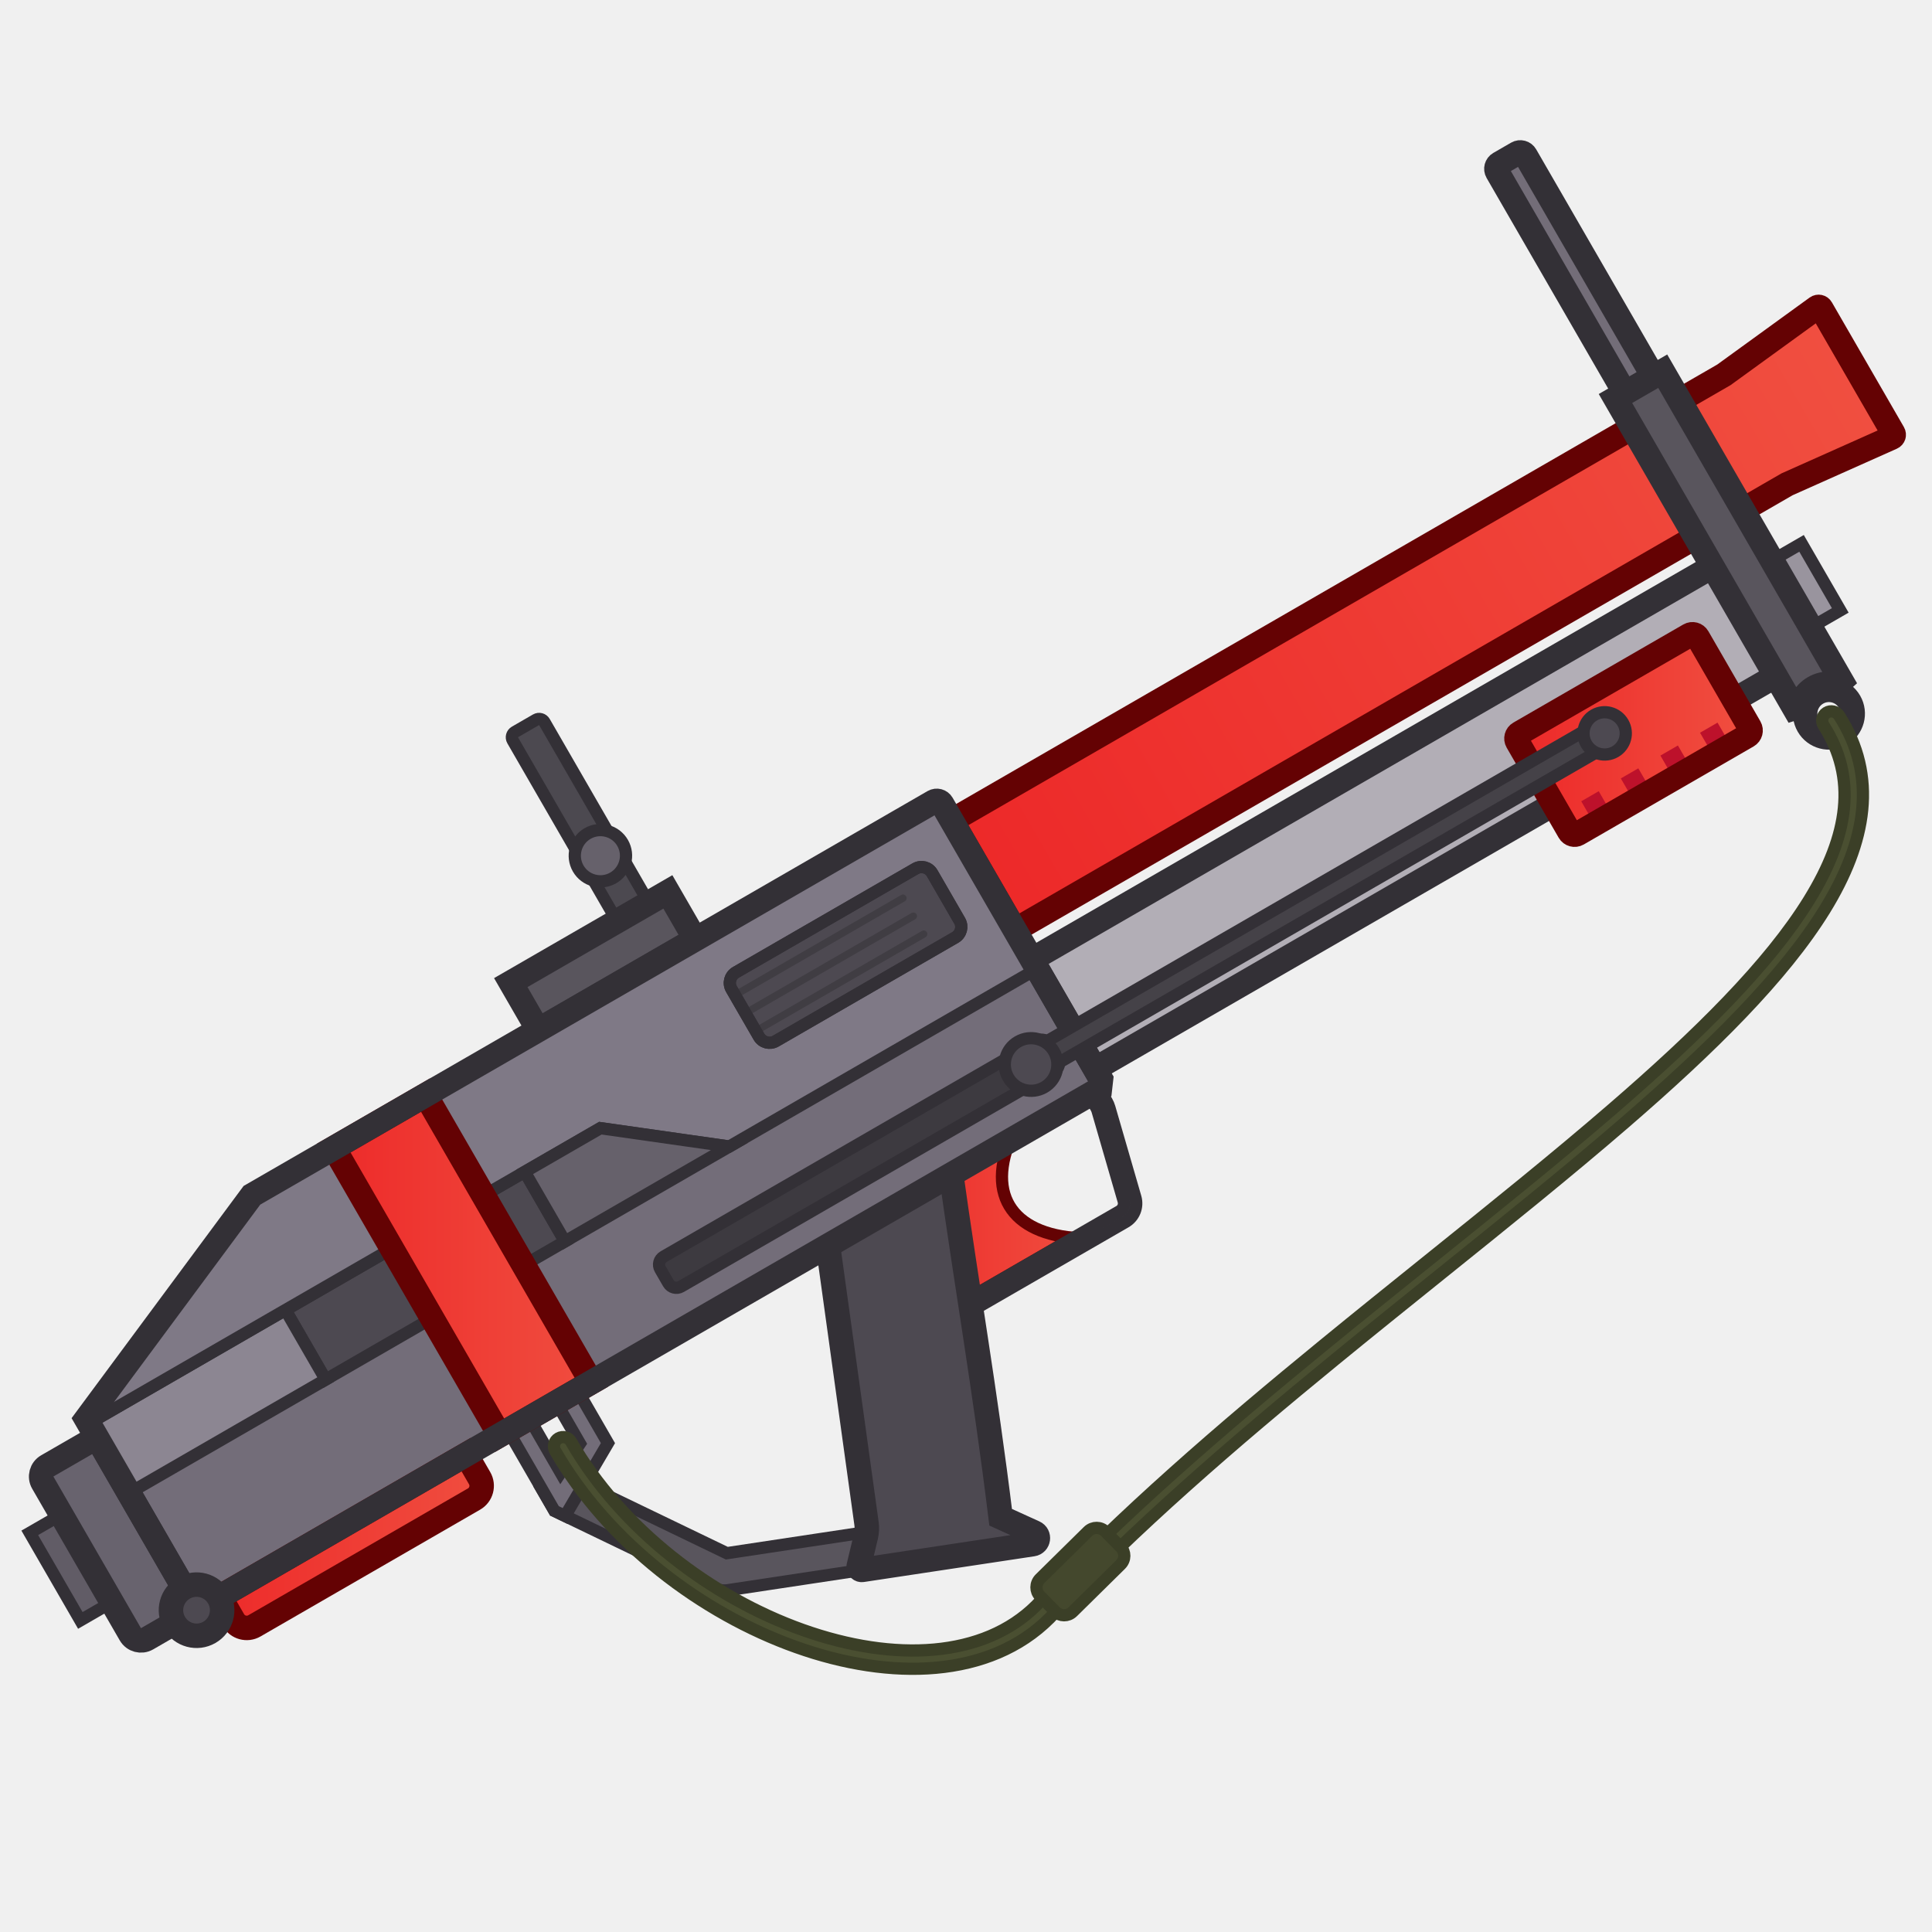
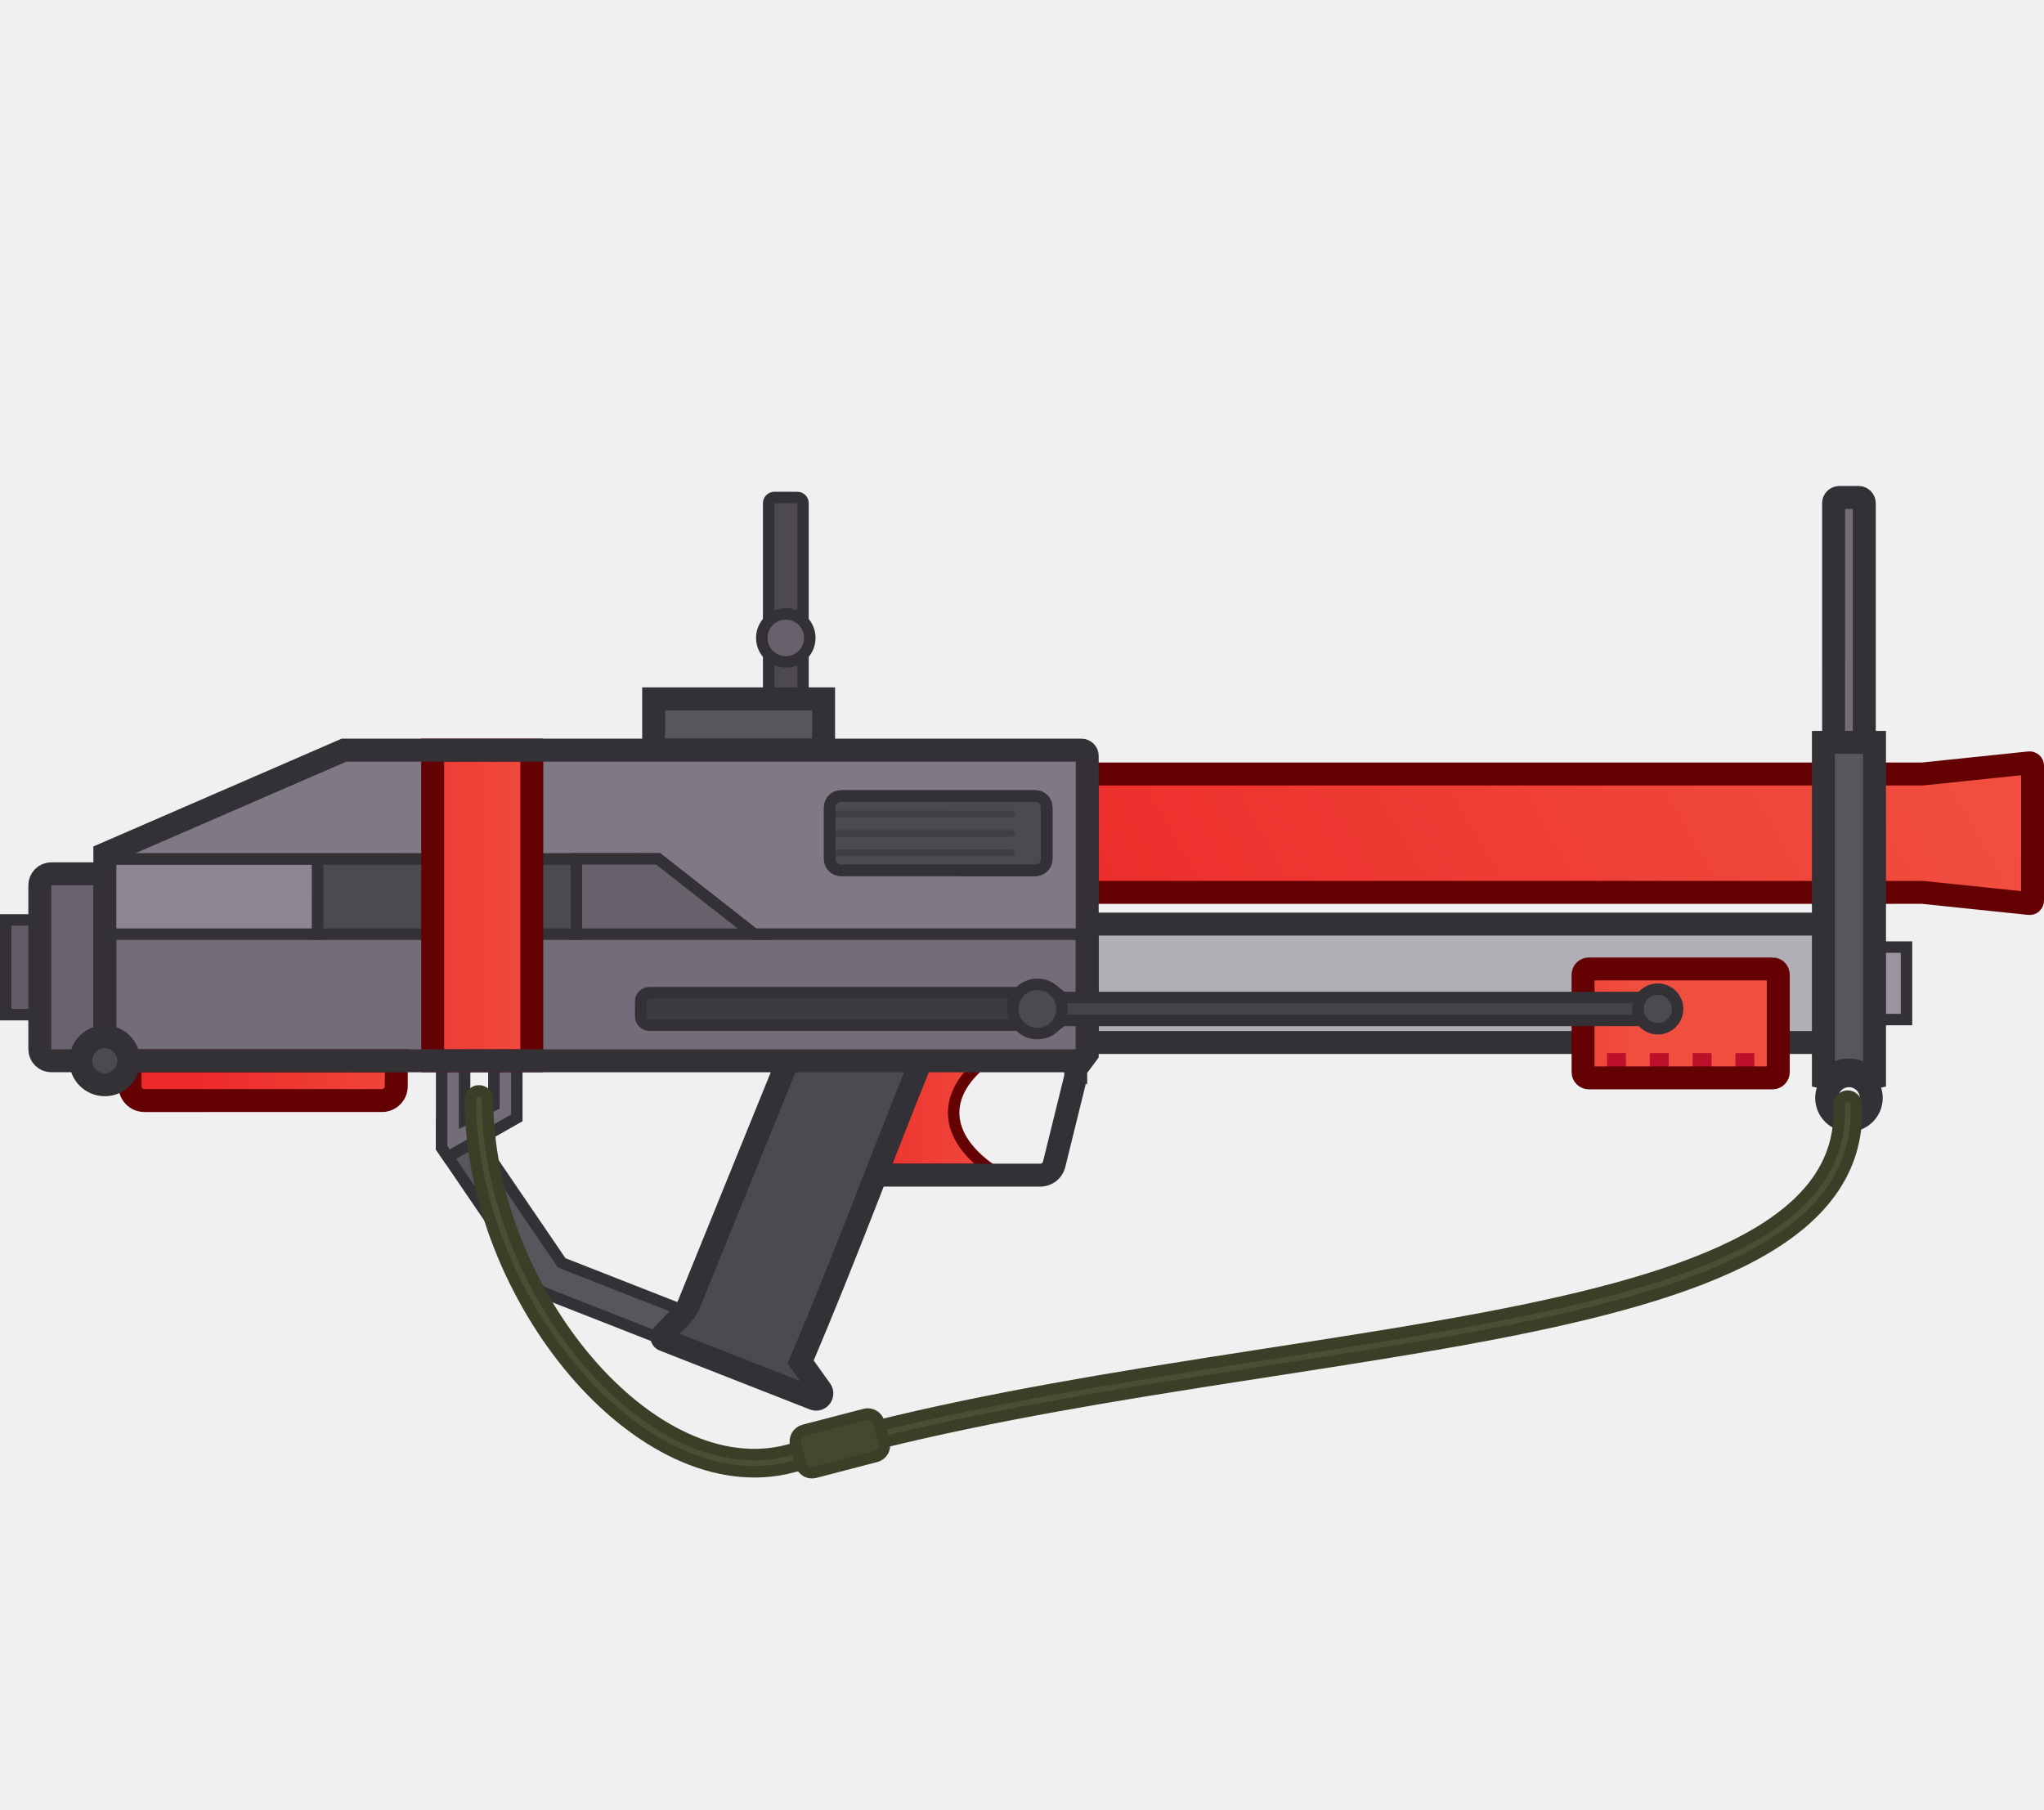
- <svg xmlns="http://www.w3.org/2000/svg" xmlns:xlink="http://www.w3.org/1999/xlink" width="110" height="110" viewBox="0 0 110 110" fill="none" version="1.1" id="svg48">
-   <g clip-path="url(#clip0_2247_243)" id="g41">
-     <path fill-rule="evenodd" clip-rule="evenodd" d="M 54.186,46.725 98.15,21.343 l 5.292,-3.837 c 0.084,-0.061 0.202,-0.036 0.253,0.054 l 4.102,7.104 c 0.052,0.089 0.015,0.204 -0.08,0.246 l -5.969,2.664 -43.964,25.383 z" fill="url(#paint0_linear_2247_243)" stroke="url(#paint1_linear_2247_243)" stroke-width="1.394" stroke-miterlimit="3.994" stroke-linecap="round" id="path17" style="stroke:#640203;stroke-opacity:1" />
-     <path d="M52.12 49.459L41.9 55.359C41.567 55.552 41.453 55.978 41.645 56.312L43.211 59.023C43.404 59.357 43.83 59.471 44.163 59.279L54.383 53.378C54.716 53.186 54.83 52.76 54.638 52.426L53.072 49.714C52.88 49.381 52.453 49.267 52.12 49.459Z" fill="#3B383E" id="path1" />
-     <path d="M52.12 49.459L41.9 55.359C41.567 55.552 41.453 55.978 41.645 56.312L43.211 59.023C43.404 59.357 43.83 59.471 44.163 59.279L54.383 53.378C54.716 53.186 54.83 52.76 54.638 52.426L53.072 49.714C52.88 49.381 52.453 49.267 52.12 49.459Z" fill="#4D4951" id="path2" />
-     <path d="M42.336 57.505L51.903 51.981C52.001 51.925 52.127 51.958 52.184 52.057V52.057C52.241 52.155 52.207 52.281 52.109 52.337L42.541 57.861L42.336 57.505Z" fill="#403D43" id="path3" />
-     <path d="M41.744 56.481L51.311 50.958C51.41 50.901 51.535 50.935 51.592 51.033V51.033C51.649 51.131 51.615 51.257 51.517 51.314L41.95 56.837L41.744 56.481Z" fill="#403D43" id="path4" />
-     <path d="M42.924 58.527L52.491 53.004C52.589 52.947 52.715 52.981 52.772 53.079V53.079C52.828 53.177 52.795 53.303 52.696 53.36L43.129 58.883L42.924 58.527Z" fill="#403D43" id="path5" />
-     <path d="M31.266 83.556L30.755 84.616L31.567 86.022L40.718 90.432C40.939 90.539 41.187 90.576 41.43 90.54L51.709 88.988L51.397 86.921L41.383 88.432L31.266 83.556Z" fill="#59555D" stroke="#333036" stroke-width="0.697" stroke-miterlimit="3.994" stroke-linecap="square" id="path6" />
-     <path d="M29.672 79.951L28.465 80.648L31.567 86.021L32.175 86.315L34.614 82.166L32.42 78.365L31.213 79.062L33.019 82.19L31.921 83.846L29.672 79.951Z" fill="#736D79" stroke="#333036" stroke-width="0.697" stroke-miterlimit="3.994" stroke-linecap="square" id="path7" />
+ <svg xmlns="http://www.w3.org/2000/svg" xmlns:xlink="http://www.w3.org/1999/xlink" width="124.237" height="110" viewBox="0 0 124.237 110" fill="none" version="1.1" id="svg48">
+   <g clip-path="url(#clip0_2247_243)" id="g41" transform="rotate(30,59.53087,69.08378)">
+     <path fill-rule="evenodd" clip-rule="evenodd" d="M 54.186,46.725 98.15,21.343 l 5.292,-3.837 c 0.084,-0.061 0.202,-0.036 0.253,0.054 l 4.102,7.104 c 0.052,0.089 0.015,0.204 -0.08,0.246 l -5.969,2.664 -43.964,25.383 z" fill="url(#paint0_linear_2247_243)" stroke="url(#paint1_linear_2247_243)" stroke-width="1.394" stroke-miterlimit="3.994" stroke-linecap="round" id="path17" style="fill:url(#linearGradient1);stroke:#640203;stroke-opacity:1" />
+     <path d="m 52.12,49.459 -10.22,5.9 c -0.333,0.193 -0.448,0.619 -0.255,0.952 l 1.566,2.712 c 0.193,0.333 0.619,0.448 0.952,0.255 l 10.22,-5.9 c 0.333,-0.193 0.448,-0.619 0.255,-0.952 L 53.072,49.714 c -0.193,-0.333 -0.619,-0.448 -0.952,-0.255 z" fill="#3b383e" id="path1" />
+     <path d="m 52.12,49.459 -10.22,5.9 c -0.333,0.193 -0.448,0.619 -0.255,0.952 l 1.566,2.712 c 0.193,0.333 0.619,0.448 0.952,0.255 l 10.22,-5.9 c 0.333,-0.193 0.448,-0.619 0.255,-0.952 L 53.072,49.714 c -0.193,-0.333 -0.619,-0.448 -0.952,-0.255 z" fill="#4d4951" id="path2" />
+     <path d="m 42.336,57.505 9.567,-5.524 c 0.098,-0.057 0.224,-0.023 0.281,0.075 v 0 c 0.057,0.098 0.023,0.224 -0.075,0.281 l -9.567,5.524 z" fill="#403d43" id="path3" />
+     <path d="m 41.744,56.481 9.567,-5.524 c 0.098,-0.057 0.224,-0.023 0.281,0.075 v 0 c 0.057,0.098 0.023,0.224 -0.075,0.281 l -9.567,5.524 z" fill="#403d43" id="path4" />
+     <path d="m 42.924,58.527 9.567,-5.524 c 0.098,-0.057 0.224,-0.023 0.281,0.075 v 0 c 0.057,0.098 0.023,0.224 -0.075,0.281 l -9.567,5.524 z" fill="#403d43" id="path5" />
+     <path d="m 31.266,83.556 -0.511,1.06 0.811,1.406 9.151,4.411 c 0.221,0.106 0.469,0.144 0.712,0.107 L 51.709,88.988 51.397,86.921 41.383,88.432 Z" fill="#59555d" stroke="#333036" stroke-width="0.697" stroke-miterlimit="3.994" stroke-linecap="square" id="path6" />
+     <path d="m 29.672,79.951 -1.207,0.697 3.102,5.373 0.608,0.293 2.439,-4.149 -2.194,-3.801 -1.207,0.697 1.806,3.128 -1.098,1.656 z" fill="#736d79" stroke="#333036" stroke-width="0.697" stroke-miterlimit="3.994" stroke-linecap="square" id="path7" />
    <path fill-rule="evenodd" clip-rule="evenodd" d="m 50.367,68.25 7.652,-4.418 c -2.084,3.79 -0.71,6.292 3.102,6.646 l -7.101,4.1 z" fill="#7D2DD2" stroke="#321254" stroke-width="0.697" stroke-miterlimit="3.994" stroke-linecap="round" id="path8" style="fill:url(#linearGradient52);stroke:#640203;stroke-opacity:1" />
-     <path d="M63.014 62.713L62.601 61.997L61.997 62.345L62.411 63.062C62.446 63.122 62.473 63.187 62.493 63.255L63.975 68.371C64.042 68.602 63.943 68.849 63.734 68.969L54.457 74.326L54.805 74.929L64.083 69.573C64.569 69.292 64.801 68.716 64.644 68.177L63.162 63.061C63.127 62.939 63.077 62.823 63.014 62.713Z" fill="#4A464E" stroke="#333036" stroke-width="0.697" stroke-miterlimit="3.994" id="path9" />
-     <path d="M58.796 87.918C59.139 87.866 59.204 87.399 58.888 87.256L56.973 86.386C56.076 79.087 55.068 73.412 54.097 66.448L46.926 69.359L49.337 86.753C49.37 86.99 49.358 87.231 49.303 87.463L48.893 89.17C48.864 89.29 48.966 89.401 49.089 89.383L58.796 87.918Z" fill="#4D4951" stroke="#333036" stroke-width="1.394" stroke-miterlimit="3.994" stroke-linecap="round" id="path10" />
-     <path fill-rule="evenodd" clip-rule="evenodd" d="M14.344 68.054L4.908 80.791L11.193 91.677L62.475 62.07L62.687 61.447L53.636 45.771C53.54 45.605 53.327 45.548 53.16 45.644L14.344 68.054ZM41.902 55.36L52.122 49.46C52.455 49.267 52.881 49.381 53.074 49.715L54.639 52.426C54.832 52.76 54.718 53.186 54.384 53.379L44.165 59.279C43.831 59.471 43.405 59.357 43.213 59.024L41.647 56.312C41.455 55.978 41.569 55.552 41.902 55.36Z" fill="#736D79" id="path11" />
+     <path d="m 63.014,62.713 -0.413,-0.716 -0.604,0.348 0.413,0.716 c 0.035,0.061 0.063,0.126 0.082,0.193 l 1.482,5.117 c 0.067,0.231 -0.033,0.478 -0.241,0.598 l -9.277,5.356 0.348,0.604 9.277,-5.356 c 0.486,-0.281 0.718,-0.857 0.562,-1.396 l -1.482,-5.116 c -0.035,-0.121 -0.085,-0.238 -0.148,-0.348 z" fill="#4a464e" stroke="#333036" stroke-width="0.697" stroke-miterlimit="3.994" id="path9" />
+     <path d="m 58.796,87.918 c 0.343,-0.052 0.408,-0.518 0.092,-0.662 L 56.973,86.386 C 56.076,79.087 55.068,73.412 54.097,66.448 l -7.171,2.91 2.412,17.394 c 0.033,0.237 0.021,0.478 -0.035,0.71 l -0.409,1.707 c -0.029,0.12 0.073,0.231 0.195,0.213 z" fill="#4d4951" stroke="#333036" stroke-width="1.394" stroke-miterlimit="3.994" stroke-linecap="round" id="path10" />
+     <path fill-rule="evenodd" clip-rule="evenodd" d="M 14.344,68.054 4.908,80.791 11.193,91.677 62.475,62.07 62.687,61.447 53.636,45.771 C 53.54,45.605 53.327,45.548 53.16,45.644 Z M 41.902,55.36 52.122,49.46 c 0.333,-0.193 0.76,-0.078 0.952,0.255 l 1.566,2.712 c 0.193,0.333 0.078,0.76 -0.255,0.952 l -10.22,5.9 c -0.333,0.193 -0.759,0.078 -0.952,-0.255 L 41.647,56.312 c -0.192,-0.333 -0.078,-0.76 0.255,-0.952 z" fill="#736d79" id="path11" />
    <path d="m 12.52,90.911 14.014,-8.091 0.773,1.34 c 0.241,0.417 0.098,0.95 -0.319,1.19 l -12.505,7.22 c -0.417,0.24 -0.95,0.098 -1.19,-0.319 z" fill="#7E53AC" stroke="#321254" stroke-width="1.394" id="path12" style="fill:url(#linearGradient56);stroke:#640203;stroke-opacity:1" />
-     <rect x="73.664" y="78.708" width="0.574" height="0.014" transform="rotate(-30 73.6641 78.708)" fill="#D9D7DB" id="rect12" />
-     <path d="M30.521 40.98L29.317 41.675C29.151 41.772 29.094 41.985 29.19 42.151L35.573 53.208L37.38 52.164L30.997 41.108C30.901 40.941 30.688 40.884 30.521 40.98Z" fill="#4C4950" stroke="#333036" stroke-width="0.697" stroke-miterlimit="3.994" stroke-linecap="round" id="path13" />
-     <path d="M3.489 86.239L1.695 87.274L4.574 92.26L6.367 91.224L3.489 86.239Z" fill="#615C66" stroke="#333036" stroke-width="0.697" stroke-miterlimit="3.994" stroke-linecap="round" id="path14" />
-     <path d="M11.191 91.678L5.509 81.836L2.691 83.462C2.358 83.654 2.244 84.081 2.436 84.414L7.422 93.049C7.614 93.383 8.041 93.497 8.374 93.305L11.191 91.678Z" fill="#68636E" stroke="#333036" stroke-width="1.394" stroke-miterlimit="3.994" stroke-linecap="round" id="path15" />
-     <path d="M38.026 50.781L29.082 55.945L30.641 58.645L39.585 53.481L38.026 50.781Z" fill="#59555D" stroke="#333036" stroke-width="1.394" stroke-miterlimit="3.994" stroke-linecap="round" id="path16" />
-     <path d="M98.896 31.45L58.748 54.629L62.346 60.861L102.494 37.682L98.896 31.45Z" fill="#B2AEB6" stroke="#333036" stroke-width="1.394" stroke-miterlimit="3.994" stroke-linecap="round" id="path18" />
-     <path d="M102.573 30.937L99.594 32.657L101.798 36.474L104.777 34.754L102.573 30.937Z" fill="#99949E" stroke="#333036" stroke-width="0.697" stroke-miterlimit="3.994" stroke-linecap="round" id="path19" />
+     <rect x="73.664" y="78.708" width="0.574" height="0.014" transform="rotate(-30,73.6641,78.708)" fill="#d9d7db" id="rect12" />
+     <path d="m 30.521,40.98 -1.204,0.695 c -0.167,0.096 -0.224,0.309 -0.128,0.476 l 6.383,11.056 1.807,-1.044 -6.383,-11.056 c -0.096,-0.167 -0.309,-0.224 -0.476,-0.128 z" fill="#4c4950" stroke="#333036" stroke-width="0.697" stroke-miterlimit="3.994" stroke-linecap="round" id="path13" />
+     <path d="m 3.489,86.239 -1.794,1.036 2.878,4.985 1.794,-1.036 z" fill="#615c66" stroke="#333036" stroke-width="0.697" stroke-miterlimit="3.994" stroke-linecap="round" id="path14" />
+     <path d="M 11.191,91.678 5.509,81.836 2.691,83.462 c -0.333,0.192 -0.448,0.619 -0.255,0.952 l 4.986,8.635 c 0.192,0.333 0.619,0.448 0.952,0.255 z" fill="#68636e" stroke="#333036" stroke-width="1.394" stroke-miterlimit="3.994" stroke-linecap="round" id="path15" />
+     <path d="m 38.026,50.781 -8.944,5.164 1.559,2.7 8.944,-5.164 z" fill="#59555d" stroke="#333036" stroke-width="1.394" stroke-miterlimit="3.994" stroke-linecap="round" id="path16" />
+     <path d="M 98.896,31.45 58.748,54.629 62.346,60.861 102.494,37.682 Z" fill="#b2aeb6" stroke="#333036" stroke-width="1.394" stroke-miterlimit="3.994" stroke-linecap="round" id="path18" />
+     <path d="m 102.573,30.937 -2.979,1.72 2.204,3.817 2.979,-1.72 z" fill="#99949e" stroke="#333036" stroke-width="0.697" stroke-miterlimit="3.994" stroke-linecap="round" id="path19" />
    <path d="m 96.187,36.16 -9.672,5.584 c -0.167,0.096 -0.224,0.309 -0.128,0.476 l 2.962,5.13 c 0.096,0.167 0.309,0.224 0.476,0.128 l 9.672,-5.584 c 0.167,-0.096 0.224,-0.309 0.128,-0.476 L 96.663,36.287 c -0.096,-0.167 -0.309,-0.224 -0.476,-0.128 z" fill="#7D2DD2" id="path20" style="fill:url(#linearGradient54)" />
-     <path d="M86.385 8.725L85.372 9.31C85.205 9.406 85.148 9.619 85.245 9.786L92.526 22.398L94.143 21.465L86.861 8.853C86.765 8.686 86.552 8.629 86.385 8.725Z" fill="#736D78" stroke="#333036" stroke-width="1.394" stroke-miterlimit="3.994" stroke-linecap="round" id="path21" />
-     <path fill-rule="evenodd" clip-rule="evenodd" d="M16.254 74.585L29.877 66.72L32.164 70.682L18.541 78.547L16.254 74.585Z" fill="#4D4951" stroke="#333036" stroke-width="0.697" stroke-miterlimit="3.994" stroke-linecap="round" id="path22" />
-     <path fill-rule="evenodd" clip-rule="evenodd" d="M5.055 81.05L16.253 74.585L18.54 78.547L7.342 85.012L5.055 81.05Z" fill="#8C8692" stroke="#333036" stroke-width="0.697" stroke-miterlimit="3.994" stroke-linecap="round" id="path23" />
-     <path d="M34.914 49.984C35.612 49.581 35.851 48.689 35.448 47.991C35.045 47.293 34.153 47.054 33.455 47.457C32.757 47.86 32.518 48.752 32.921 49.45C33.324 50.148 34.216 50.387 34.914 49.984Z" fill="#66616B" stroke="#333036" stroke-width="0.697" stroke-miterlimit="3.994" stroke-linecap="round" id="path24" />
-     <path fill-rule="evenodd" clip-rule="evenodd" d="M4.908 80.791L5.056 81.049L34.181 64.234L41.521 65.279L59.054 55.156L53.635 45.771C53.541 45.61 53.337 45.552 53.173 45.637L14.344 68.055L4.908 80.791ZM41.902 55.361L52.121 49.46C52.455 49.268 52.881 49.382 53.074 49.715L54.639 52.427C54.832 52.761 54.717 53.187 54.384 53.379L44.165 59.279C43.831 59.472 43.405 59.358 43.212 59.024L41.647 56.312C41.454 55.979 41.569 55.553 41.902 55.361Z" fill="#7F7986" stroke="#333036" stroke-width="0.697" stroke-miterlimit="3.994" stroke-linecap="square" id="path25" />
-     <path fill-rule="evenodd" clip-rule="evenodd" d="M103.279 39.156C102.465 39.627 102.186 40.668 102.656 41.483C103.126 42.297 104.168 42.576 104.982 42.106C105.797 41.636 106.076 40.594 105.606 39.78C105.135 38.965 104.094 38.686 103.279 39.156ZM103.26 41.134C102.982 40.653 103.147 40.038 103.628 39.76C104.109 39.482 104.724 39.647 105.002 40.128C105.28 40.609 105.115 41.224 104.634 41.502C104.153 41.78 103.538 41.615 103.26 41.134Z" fill="#403D43" stroke="#333036" stroke-width="0.697" stroke-miterlimit="3.994" stroke-linecap="round" id="path26" />
-     <path d="M94.669 21.135L91.978 22.689L102.437 40.804C102.403 40.463 102.473 40.12 102.635 39.821C102.779 39.553 102.998 39.321 103.281 39.157C103.564 38.994 103.874 38.921 104.178 38.929C104.518 38.939 104.85 39.05 105.129 39.25L94.669 21.135Z" fill="#59555D" stroke="#333036" stroke-width="1.394" stroke-miterlimit="3.994" stroke-linecap="round" id="path27" />
-     <path d="M59.057 59.266L37.785 71.547C37.535 71.692 37.449 72.011 37.593 72.261L38.056 73.062C38.2 73.312 38.52 73.398 38.77 73.253L60.042 60.972C60.292 60.828 60.377 60.508 60.233 60.258L59.771 59.457C59.626 59.207 59.307 59.121 59.057 59.266Z" fill="#3D3A40" stroke="#333036" stroke-width="0.697" stroke-miterlimit="3.994" stroke-linecap="round" id="path28" />
-     <path d="M32.514 82.083C32.37 81.833 32.05 81.748 31.8 81.892C31.55 82.036 31.465 82.356 31.609 82.606C34.627 87.833 39.958 91.867 45.351 93.785C50.719 95.695 56.343 95.548 59.763 92.128C64.557 87.02 70.267 82.106 76.02 77.397C78.009 75.769 80.005 74.164 81.97 72.584C85.678 69.603 89.273 66.713 92.495 63.929C97.421 59.672 101.537 55.612 103.898 51.781C106.268 47.933 106.928 44.203 104.71 40.741C104.555 40.498 104.231 40.427 103.988 40.582C103.745 40.738 103.674 41.061 103.83 41.304C105.744 44.292 105.268 47.563 103.008 51.232C100.739 54.916 96.731 58.887 91.811 63.138C88.603 65.911 85.034 68.78 81.336 71.752C79.368 73.335 77.364 74.946 75.358 76.588C69.599 81.301 63.848 86.249 59.006 91.406C56.009 94.397 50.912 94.654 45.701 92.8C40.512 90.955 35.392 87.068 32.514 82.083Z" fill="#4A4F31" id="path29" />
-     <path d="M59.763 92.128C56.343 95.548 50.719 95.695 45.351 93.785C39.958 91.867 34.627 87.833 31.609 82.606C31.465 82.356 31.55 82.036 31.8 81.892C32.05 81.748 32.37 81.833 32.514 82.083C35.392 87.068 40.512 90.955 45.701 92.8C50.912 94.654 56.009 94.397 59.006 91.406C63.848 86.249 69.599 81.301 75.358 76.588C77.364 74.946 79.368 73.335 81.336 71.752C85.034 68.78 88.603 65.911 91.811 63.138C96.731 58.887 100.739 54.916 103.008 51.232C105.268 47.563 105.744 44.292 103.83 41.304C103.674 41.061 103.745 40.738 103.988 40.582C104.231 40.427 104.555 40.498 104.71 40.741C106.928 44.203 106.268 47.933 103.898 51.781C101.537 55.612 97.421 59.672 92.495 63.929C89.273 66.713 85.678 69.603 81.97 72.584C80.005 74.164 78.009 75.769 76.02 77.397C70.267 82.106 64.557 87.02 59.763 92.128ZM59.763 92.128L59.757 92.134" stroke="#3B3F27" stroke-width="0.697" stroke-miterlimit="3.994" stroke-linecap="round" id="path30" />
-     <path d="M61.949 87.192L59.219 89.882C58.945 90.152 58.942 90.593 59.212 90.868L60.09 91.759C60.36 92.033 60.802 92.036 61.076 91.766L63.805 89.076C64.079 88.806 64.083 88.365 63.813 88.091L62.934 87.199C62.664 86.925 62.223 86.922 61.949 87.192Z" fill="#44482D" stroke="#3B3F27" stroke-width="0.697" stroke-miterlimit="3.994" stroke-linecap="round" id="path31" />
-     <path d="M29.877 66.719L32.165 70.681L41.523 65.278L34.183 64.233L29.877 66.719Z" fill="#66616B" stroke="#333036" stroke-width="0.697" id="path32" />
-     <path d="M52.12 49.459L41.9 55.359C41.567 55.552 41.453 55.978 41.645 56.312L43.211 59.023C43.404 59.357 43.83 59.471 44.163 59.279L54.383 53.378C54.716 53.186 54.83 52.76 54.638 52.426L53.072 49.714C52.88 49.381 52.453 49.267 52.12 49.459Z" stroke="#333036" stroke-width="0.697" stroke-miterlimit="3.994" stroke-linecap="round" id="path33" />
+     <path d="M 86.385,8.725 85.372,9.31 C 85.205,9.406 85.148,9.619 85.245,9.786 L 92.526,22.398 94.143,21.465 86.861,8.853 C 86.765,8.686 86.552,8.629 86.385,8.725 Z" fill="#736d78" stroke="#333036" stroke-width="1.394" stroke-miterlimit="3.994" stroke-linecap="round" id="path21" />
+     <path fill-rule="evenodd" clip-rule="evenodd" d="m 16.254,74.585 13.623,-7.865 2.288,3.962 -13.623,7.865 z" fill="#4d4951" stroke="#333036" stroke-width="0.697" stroke-miterlimit="3.994" stroke-linecap="round" id="path22" />
+     <path fill-rule="evenodd" clip-rule="evenodd" d="M 5.055,81.05 16.253,74.585 18.54,78.547 7.342,85.012 Z" fill="#8c8692" stroke="#333036" stroke-width="0.697" stroke-miterlimit="3.994" stroke-linecap="round" id="path23" />
+     <path d="m 34.914,49.984 c 0.698,-0.403 0.937,-1.295 0.534,-1.993 -0.403,-0.698 -1.295,-0.937 -1.993,-0.534 -0.698,0.403 -0.937,1.295 -0.534,1.993 0.403,0.698 1.295,0.937 1.993,0.534 z" fill="#66616b" stroke="#333036" stroke-width="0.697" stroke-miterlimit="3.994" stroke-linecap="round" id="path24" />
+     <path fill-rule="evenodd" clip-rule="evenodd" d="m 4.908,80.791 0.149,0.257 29.125,-16.815 7.34,1.045 17.532,-10.122 -5.419,-9.386 C 53.541,45.61 53.337,45.552 53.173,45.637 L 14.344,68.055 Z M 41.902,55.361 52.121,49.46 c 0.333,-0.193 0.76,-0.078 0.952,0.255 l 1.566,2.712 c 0.192,0.333 0.078,0.76 -0.255,0.952 l -10.22,5.9 c -0.333,0.192 -0.76,0.078 -0.952,-0.255 l -1.566,-2.712 c -0.192,-0.333 -0.078,-0.759 0.255,-0.952 z" fill="#7f7986" stroke="#333036" stroke-width="0.697" stroke-miterlimit="3.994" stroke-linecap="square" id="path25" />
+     <path fill-rule="evenodd" clip-rule="evenodd" d="m 103.279,39.156 c -0.814,0.47 -1.093,1.512 -0.623,2.326 0.47,0.815 1.512,1.094 2.326,0.623 0.815,-0.47 1.094,-1.512 0.624,-2.326 -0.471,-0.815 -1.512,-1.094 -2.327,-0.623 z m -0.019,1.978 c -0.278,-0.481 -0.113,-1.096 0.368,-1.374 0.481,-0.278 1.096,-0.113 1.374,0.368 0.278,0.481 0.113,1.096 -0.368,1.374 -0.481,0.278 -1.096,0.113 -1.374,-0.368 z" fill="#403d43" stroke="#333036" stroke-width="0.697" stroke-miterlimit="3.994" stroke-linecap="round" id="path26" />
+     <path d="m 94.669,21.135 -2.691,1.554 10.459,18.116 c -0.034,-0.341 0.036,-0.684 0.198,-0.983 0.144,-0.268 0.363,-0.5 0.646,-0.663 0.283,-0.163 0.593,-0.236 0.897,-0.228 0.34,0.009 0.672,0.121 0.951,0.321 z" fill="#59555d" stroke="#333036" stroke-width="1.394" stroke-miterlimit="3.994" stroke-linecap="round" id="path27" />
+     <path d="M 59.057,59.266 37.785,71.547 c -0.25,0.144 -0.336,0.464 -0.191,0.714 l 0.462,0.801 c 0.144,0.25 0.464,0.336 0.714,0.191 L 60.042,60.972 c 0.25,-0.144 0.336,-0.464 0.191,-0.714 l -0.462,-0.801 c -0.144,-0.25 -0.464,-0.336 -0.714,-0.191 z" fill="#3d3a40" stroke="#333036" stroke-width="0.697" stroke-miterlimit="3.994" stroke-linecap="round" id="path28" />
+     <path d="m 32.514,82.083 c -0.144,-0.25 -0.464,-0.336 -0.714,-0.191 -0.25,0.144 -0.336,0.464 -0.191,0.714 3.018,5.227 8.349,9.261 13.742,11.18 5.367,1.909 10.992,1.762 14.412,-1.658 4.794,-5.107 10.504,-10.022 16.258,-14.731 1.989,-1.628 3.985,-3.233 5.95,-4.812 3.708,-2.981 7.303,-5.871 10.524,-8.655 4.926,-4.257 9.042,-8.317 11.403,-12.149 2.37,-3.847 3.03,-7.578 0.812,-11.04 -0.155,-0.243 -0.479,-0.314 -0.722,-0.158 -0.243,0.156 -0.314,0.479 -0.158,0.722 1.914,2.988 1.438,6.259 -0.822,9.928 -2.269,3.684 -6.277,7.655 -11.197,11.906 -3.209,2.772 -6.778,5.642 -10.475,8.614 -1.968,1.582 -3.973,3.194 -5.978,4.835 -5.759,4.714 -11.51,9.661 -16.352,14.818 -2.998,2.991 -8.094,3.248 -13.305,1.395 -5.189,-1.846 -10.309,-5.732 -13.187,-10.717 z" fill="#4a4f31" id="path29" />
+     <path d="M 59.763,92.128 C 56.343,95.548 50.719,95.695 45.351,93.785 39.958,91.867 34.627,87.833 31.609,82.606 c -0.144,-0.25 -0.059,-0.57 0.191,-0.714 0.25,-0.144 0.57,-0.059 0.714,0.191 2.878,4.985 7.998,8.871 13.187,10.717 5.211,1.853 10.307,1.597 13.305,-1.395 4.842,-5.157 10.593,-10.105 16.352,-14.818 2.006,-1.641 4.01,-3.253 5.978,-4.835 3.697,-2.972 7.266,-5.842 10.475,-8.614 4.92,-4.251 8.928,-8.222 11.197,-11.906 2.26,-3.669 2.736,-6.94 0.822,-9.928 -0.156,-0.243 -0.085,-0.566 0.158,-0.722 0.243,-0.156 0.567,-0.085 0.722,0.158 2.218,3.462 1.558,7.192 -0.812,11.04 -2.361,3.832 -6.477,7.892 -11.403,12.149 -3.222,2.784 -6.817,5.674 -10.524,8.655 -1.965,1.58 -3.961,3.185 -5.95,4.812 -5.753,4.709 -11.463,9.624 -16.258,14.731 z m 0,0 -0.006,0.006" stroke="#3b3f27" stroke-width="0.697" stroke-miterlimit="3.994" stroke-linecap="round" id="path30" />
+     <path d="m 61.949,87.192 -2.729,2.69 c -0.274,0.27 -0.277,0.711 -0.007,0.986 l 0.878,0.891 c 0.27,0.274 0.711,0.277 0.986,0.007 l 2.729,-2.69 c 0.274,-0.27 0.277,-0.712 0.007,-0.986 L 62.934,87.199 C 62.664,86.925 62.223,86.922 61.949,87.192 Z" fill="#44482d" stroke="#3b3f27" stroke-width="0.697" stroke-miterlimit="3.994" stroke-linecap="round" id="path31" />
+     <path d="m 29.877,66.719 2.288,3.962 9.358,-5.403 -7.34,-1.046 z" fill="#66616b" stroke="#333036" stroke-width="0.697" id="path32" />
+     <path d="m 52.12,49.459 -10.22,5.9 c -0.333,0.193 -0.448,0.619 -0.255,0.952 l 1.566,2.712 c 0.193,0.333 0.619,0.448 0.952,0.255 l 10.22,-5.9 c 0.333,-0.193 0.448,-0.619 0.255,-0.952 L 53.072,49.714 c -0.193,-0.333 -0.619,-0.448 -0.952,-0.255 z" stroke="#333036" stroke-width="0.697" stroke-miterlimit="3.994" stroke-linecap="round" id="path33" />
    <path d="m 24.226,62.349 -5.218,3.013 9.441,16.352 5.218,-3.013 z" fill="#7D2DD2" stroke="#321254" stroke-width="1.394" stroke-miterlimit="3.994" stroke-linecap="round" id="path34" style="fill:url(#linearGradient50);stroke:#640203;stroke-opacity:1" />
-     <path fill-rule="evenodd" clip-rule="evenodd" d="M14.344 68.054L53.16 45.644C53.327 45.548 53.54 45.605 53.636 45.771L62.687 61.447L62.626 61.983L11.193 91.677L4.908 80.791L14.344 68.054Z" stroke="#333036" stroke-width="1.394" stroke-miterlimit="3.994" stroke-linecap="round" id="path35" />
-     <path d="M11.92 92.94C12.617 92.537 12.856 91.646 12.454 90.949C12.051 90.252 11.16 90.013 10.463 90.416C9.766 90.818 9.527 91.71 9.93 92.406C10.332 93.103 11.223 93.342 11.92 92.94Z" fill="#4D4951" stroke="#333036" stroke-width="1.394" stroke-miterlimit="3.994" stroke-linecap="round" id="path36" />
-     <rect x="90.029" y="45.622" width="1.15" height="1.505" transform="rotate(-30 90.0293 45.6221)" fill="#6424A8" id="rect36" style="fill:#bd112b;fill-opacity:1" />
-     <rect x="92.283" y="44.32" width="1.15" height="1.505" transform="rotate(-30 92.2832 44.3203)" fill="#6424A8" id="rect37" style="fill:#bd112b;fill-opacity:1" />
-     <rect x="94.537" y="43.019" width="1.15" height="1.505" transform="rotate(-30 94.5371 43.0186)" fill="#6424A8" id="rect38" style="fill:#bd112b;fill-opacity:1" />
-     <rect x="96.793" y="41.718" width="1.15" height="1.505" transform="rotate(-30 96.793 41.7178)" fill="#6424A8" id="rect39" style="fill:#bd112b;fill-opacity:1" />
-     <path d="M96.187 36.16L86.515 41.744C86.348 41.84 86.291 42.053 86.387 42.22L89.349 47.349C89.445 47.516 89.658 47.573 89.825 47.477L99.497 41.893C99.664 41.797 99.721 41.583 99.625 41.417L96.663 36.287C96.567 36.12 96.354 36.063 96.187 36.16Z" stroke="#321254" stroke-width="1.394" stroke-miterlimit="3.994" stroke-linecap="round" id="path39" style="stroke:#640203;stroke-opacity:1" />
-     <rect x="58.201" y="60.095" width="37.886" height="1.394" transform="rotate(-30 58.2012 60.0947)" fill="#454248" stroke="#333036" stroke-width="0.697" id="rect40" />
-     <path d="M91.963 42.798C92.539 42.465 92.737 41.729 92.404 41.153C92.072 40.577 91.335 40.38 90.76 40.712C90.184 41.045 89.986 41.781 90.319 42.357C90.651 42.933 91.388 43.13 91.963 42.798Z" fill="#4D4951" stroke="#333036" stroke-width="0.697" stroke-miterlimit="3.994" stroke-linecap="round" id="path40" />
-     <path d="M59.455 61.905C60.171 61.491 60.416 60.575 60.003 59.859C59.589 59.143 58.673 58.897 57.957 59.311C57.241 59.724 56.995 60.64 57.409 61.356C57.822 62.073 58.739 62.318 59.455 61.905Z" fill="#4D4951" stroke="#333036" stroke-width="0.697" stroke-miterlimit="3.994" stroke-linecap="round" id="path41" />
+     <path fill-rule="evenodd" clip-rule="evenodd" d="M 14.344,68.054 53.16,45.644 c 0.167,-0.096 0.38,-0.039 0.476,0.128 L 62.687,61.447 62.626,61.983 11.193,91.677 4.908,80.791 Z" stroke="#333036" stroke-width="1.394" stroke-miterlimit="3.994" stroke-linecap="round" id="path35" />
+     <path d="m 11.92,92.94 c 0.697,-0.402 0.936,-1.294 0.533,-1.991 -0.402,-0.697 -1.294,-0.936 -1.991,-0.533 -0.697,0.402 -0.936,1.294 -0.533,1.991 0.402,0.697 1.294,0.936 1.991,0.533 z" fill="#4d4951" stroke="#333036" stroke-width="1.394" stroke-miterlimit="3.994" stroke-linecap="round" id="path36" />
+     <rect x="90.029" y="45.622" width="1.15" height="1.505" transform="rotate(-30,90.0293,45.6221)" fill="#6424A8" id="rect36" style="fill:#bd112b;fill-opacity:1" />
+     <rect x="92.283" y="44.32" width="1.15" height="1.505" transform="rotate(-30,92.2832,44.3203)" fill="#6424A8" id="rect37" style="fill:#bd112b;fill-opacity:1" />
+     <rect x="94.537" y="43.019" width="1.15" height="1.505" transform="rotate(-30,94.5371,43.0186)" fill="#6424A8" id="rect38" style="fill:#bd112b;fill-opacity:1" />
+     <rect x="96.793" y="41.718" width="1.15" height="1.505" transform="rotate(-30,96.793,41.7178)" fill="#6424A8" id="rect39" style="fill:#bd112b;fill-opacity:1" />
+     <path d="m 96.187,36.16 -9.672,5.584 c -0.167,0.096 -0.224,0.309 -0.128,0.476 l 2.962,5.13 c 0.096,0.167 0.309,0.224 0.476,0.128 l 9.672,-5.584 c 0.167,-0.096 0.224,-0.309 0.128,-0.476 L 96.663,36.287 c -0.096,-0.167 -0.309,-0.224 -0.476,-0.128 z" stroke="#321254" stroke-width="1.394" stroke-miterlimit="3.994" stroke-linecap="round" id="path39" style="stroke:#640203;stroke-opacity:1" />
+     <rect x="58.201" y="60.095" width="37.886" height="1.394" transform="rotate(-30,58.2012,60.0947)" fill="#454248" stroke="#333036" stroke-width="0.697" id="rect40" />
+     <path d="m 91.963,42.798 c 0.576,-0.333 0.773,-1.069 0.441,-1.645 -0.333,-0.576 -1.069,-0.773 -1.645,-0.441 -0.576,0.332 -0.773,1.069 -0.441,1.645 0.332,0.576 1.069,0.773 1.645,0.441 z" fill="#4d4951" stroke="#333036" stroke-width="0.697" stroke-miterlimit="3.994" stroke-linecap="round" id="path40" />
+     <path d="m 59.455,61.905 c 0.716,-0.413 0.962,-1.329 0.548,-2.046 -0.413,-0.716 -1.329,-0.962 -2.046,-0.548 -0.716,0.413 -0.962,1.329 -0.548,2.046 0.413,0.716 1.329,0.962 2.046,0.548 z" fill="#4d4951" stroke="#333036" stroke-width="0.697" stroke-miterlimit="3.994" stroke-linecap="round" id="path41" />
  </g>
  <defs id="defs48">
-     <linearGradient id="paint0_linear_2247_243" x1="55.985" y1="49.842" x2="105.746" y2="21.112" gradientUnits="userSpaceOnUse">
+     <linearGradient id="paint0_linear_2247_243" x1="55.985" y1="49.841" x2="105.746" y2="21.112" gradientUnits="userSpaceOnUse">
      <stop offset="0" stop-color="#D22D2D" id="stop44" style="stop-color:#ed2929;stop-opacity:1;" />
      <stop stop-color="#7E2DD2" id="stop41" offset="1" style="stop-color:#f04f40;stop-opacity:1;" />
    </linearGradient>
    <linearGradient id="paint1_linear_2247_243" x1="54.199" y1="50.873" x2="106.35" y2="20.764" gradientUnits="userSpaceOnUse">
      <stop stop-color="#321254" id="stop45" />
      <stop offset="1" stop-color="#541212" id="stop48" />
    </linearGradient>
    <clipPath id="clip0_2247_243">
-       <rect width="110" height="110" fill="white" id="rect48" />
+       <rect width="110" height="110" fill="#ffffff" id="rect48" x="0" y="0" />
    </clipPath>
-     <linearGradient xlink:href="#paint0_linear_2247_243" id="linearGradient50" x1="18.056" y1="72.031" x2="34.619" y2="72.031" gradientUnits="userSpaceOnUse" />
-     <linearGradient xlink:href="#paint0_linear_2247_243" id="linearGradient52" x1="49.891" y1="68.98" x2="62.244" y2="68.98" gradientUnits="userSpaceOnUse" />
-     <linearGradient xlink:href="#paint0_linear_2247_243" id="linearGradient54" x1="86.34" y1="41.818" x2="99.671" y2="41.818" gradientUnits="userSpaceOnUse" />
-     <linearGradient xlink:href="#paint0_linear_2247_243" id="linearGradient56" x1="11.567" y1="87.624" x2="28.117" y2="87.624" gradientUnits="userSpaceOnUse" />
+     <linearGradient xlink:href="#paint0_linear_2247_243" id="linearGradient50" x1="18.056" y1="72.031" x2="34.619" y2="72.031" gradientUnits="userSpaceOnUse" gradientTransform="rotate(-30,59.53087,69.08378)" />
+     <linearGradient xlink:href="#paint0_linear_2247_243" id="linearGradient52" x1="49.891" y1="68.98" x2="62.244" y2="68.98" gradientUnits="userSpaceOnUse" gradientTransform="rotate(-30,59.53087,69.08378)" />
+     <linearGradient xlink:href="#paint0_linear_2247_243" id="linearGradient54" x1="86.34" y1="41.818" x2="99.671" y2="41.818" gradientUnits="userSpaceOnUse" gradientTransform="rotate(-30,59.53087,69.08378)" />
+     <linearGradient xlink:href="#paint0_linear_2247_243" id="linearGradient56" x1="11.567" y1="87.624" x2="28.117" y2="87.624" gradientUnits="userSpaceOnUse" gradientTransform="rotate(-30,59.53087,69.08378)" />
+     <linearGradient xlink:href="#paint0_linear_2247_243" id="linearGradient1" gradientUnits="userSpaceOnUse" x1="55.985" y1="49.841" x2="105.746" y2="21.112" gradientTransform="rotate(-30,59.53087,69.08378)" />
  </defs>
</svg>
